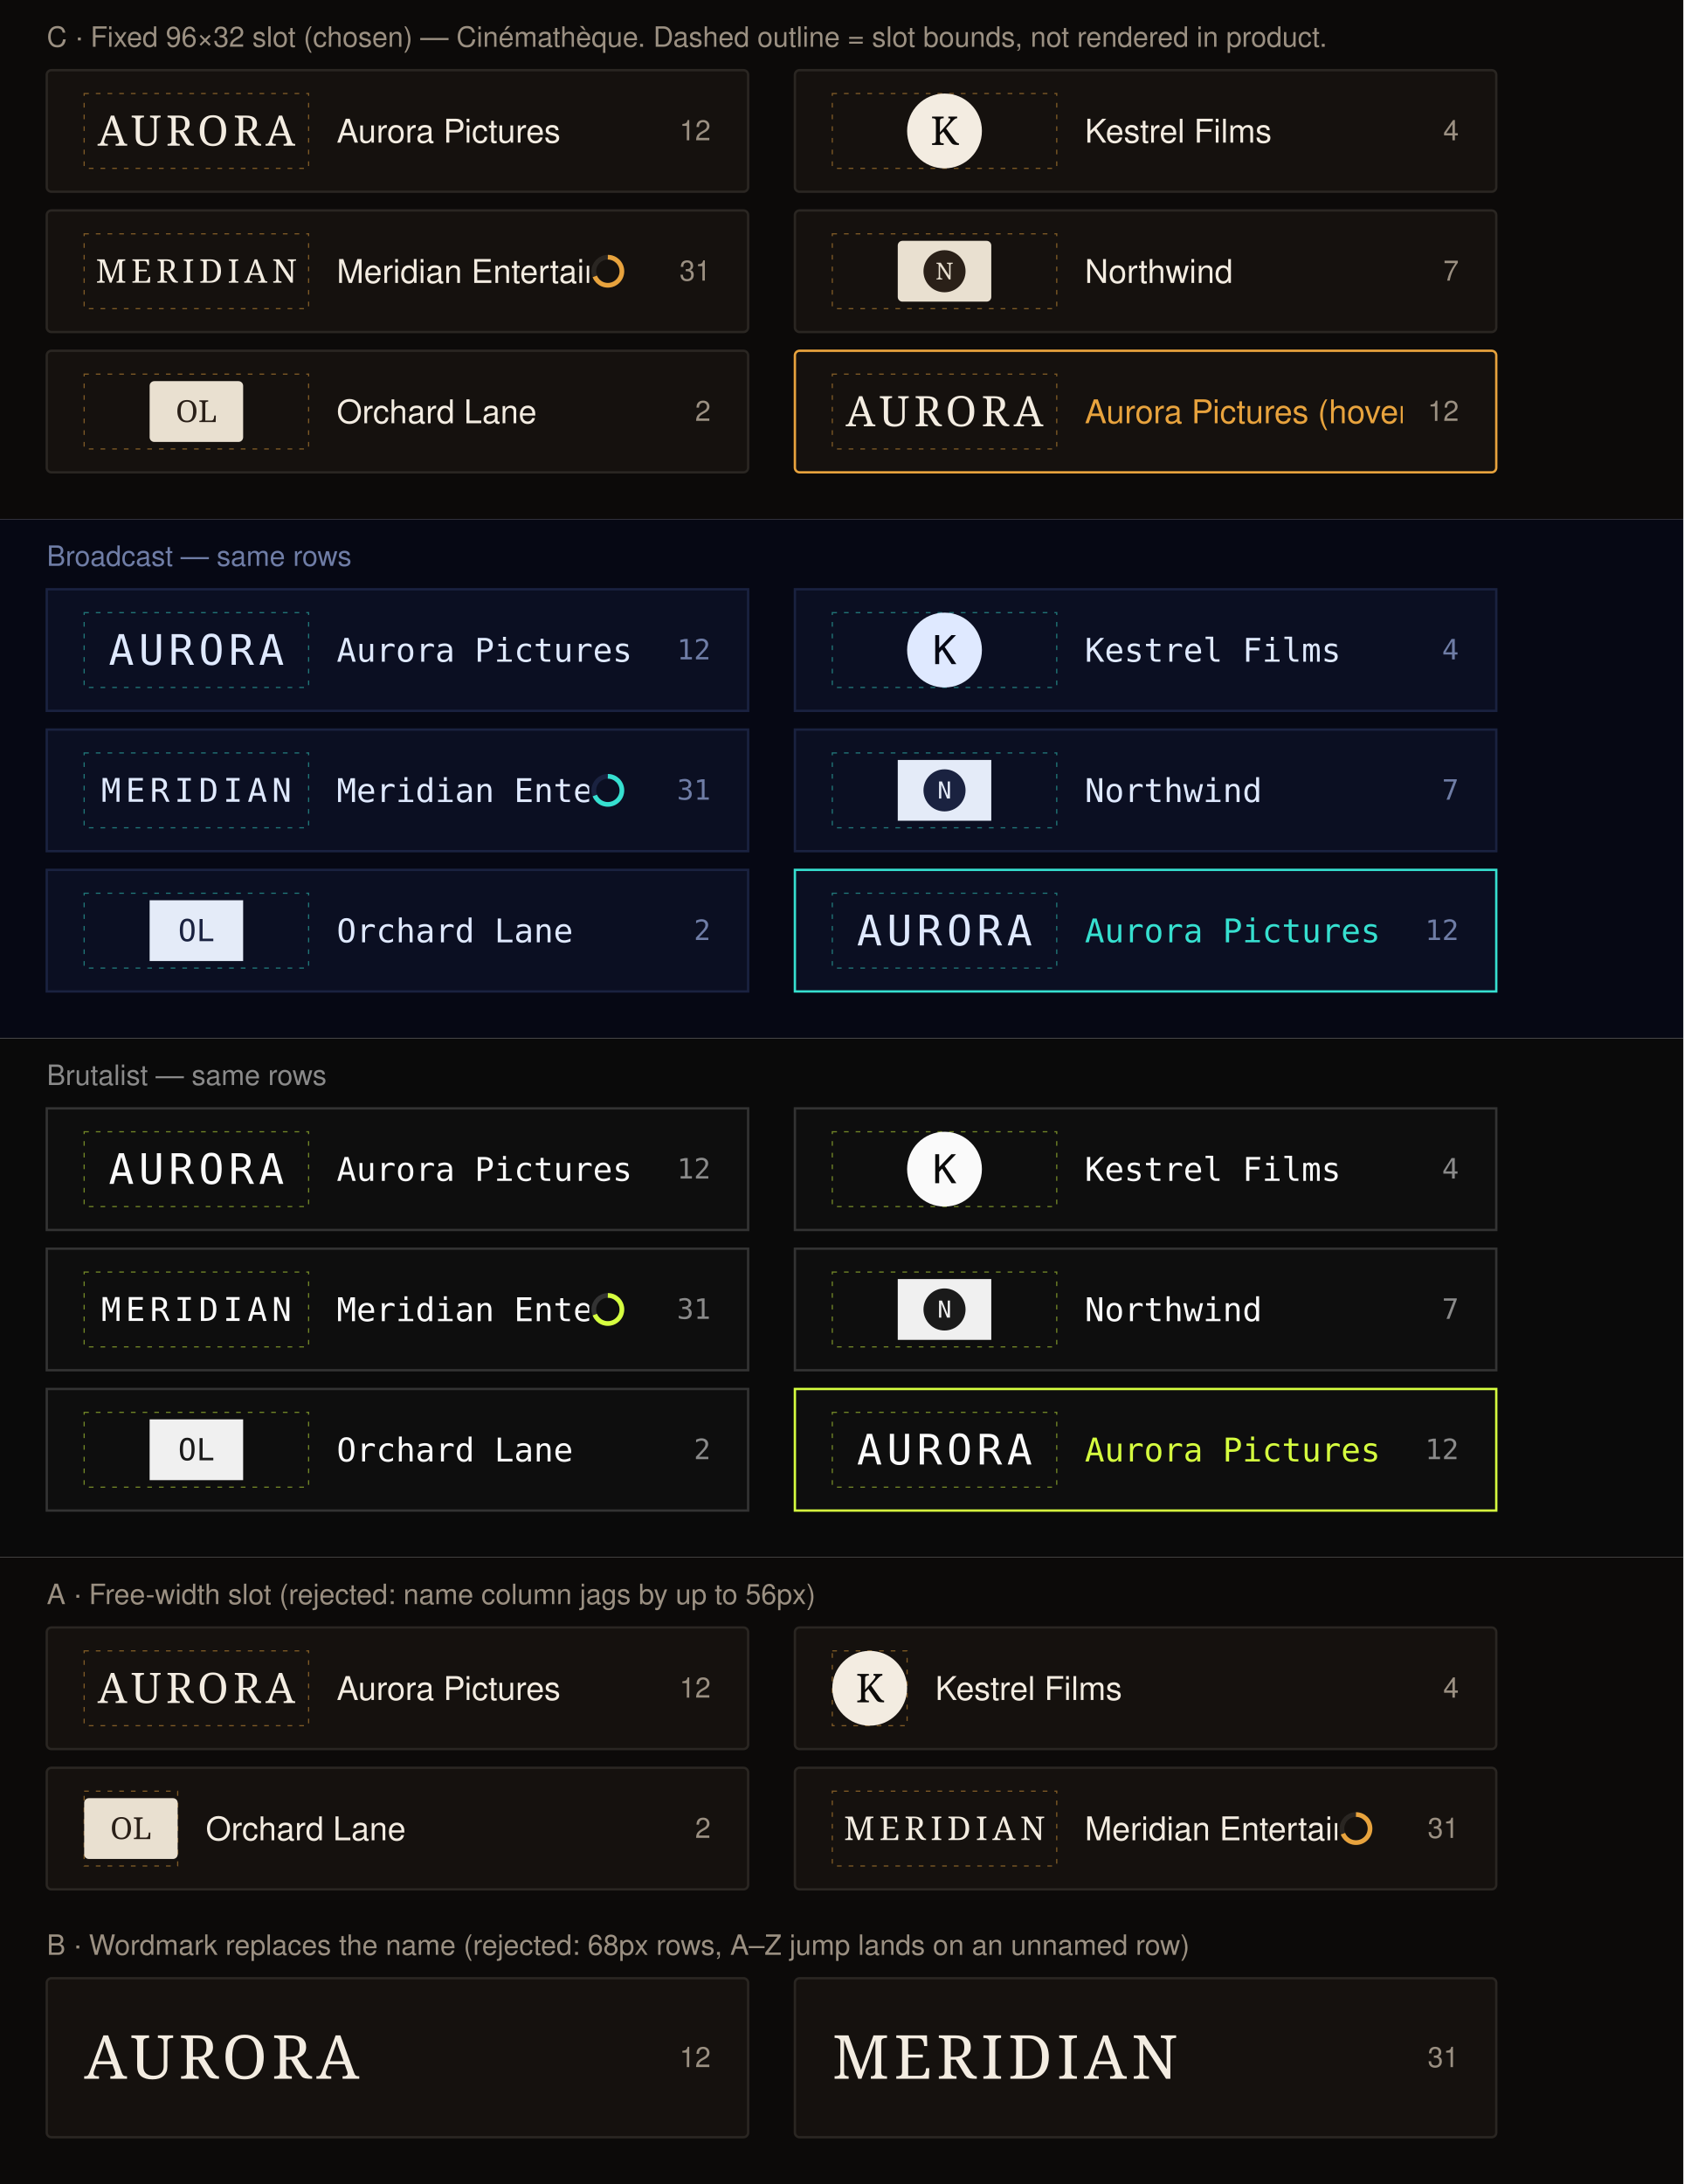
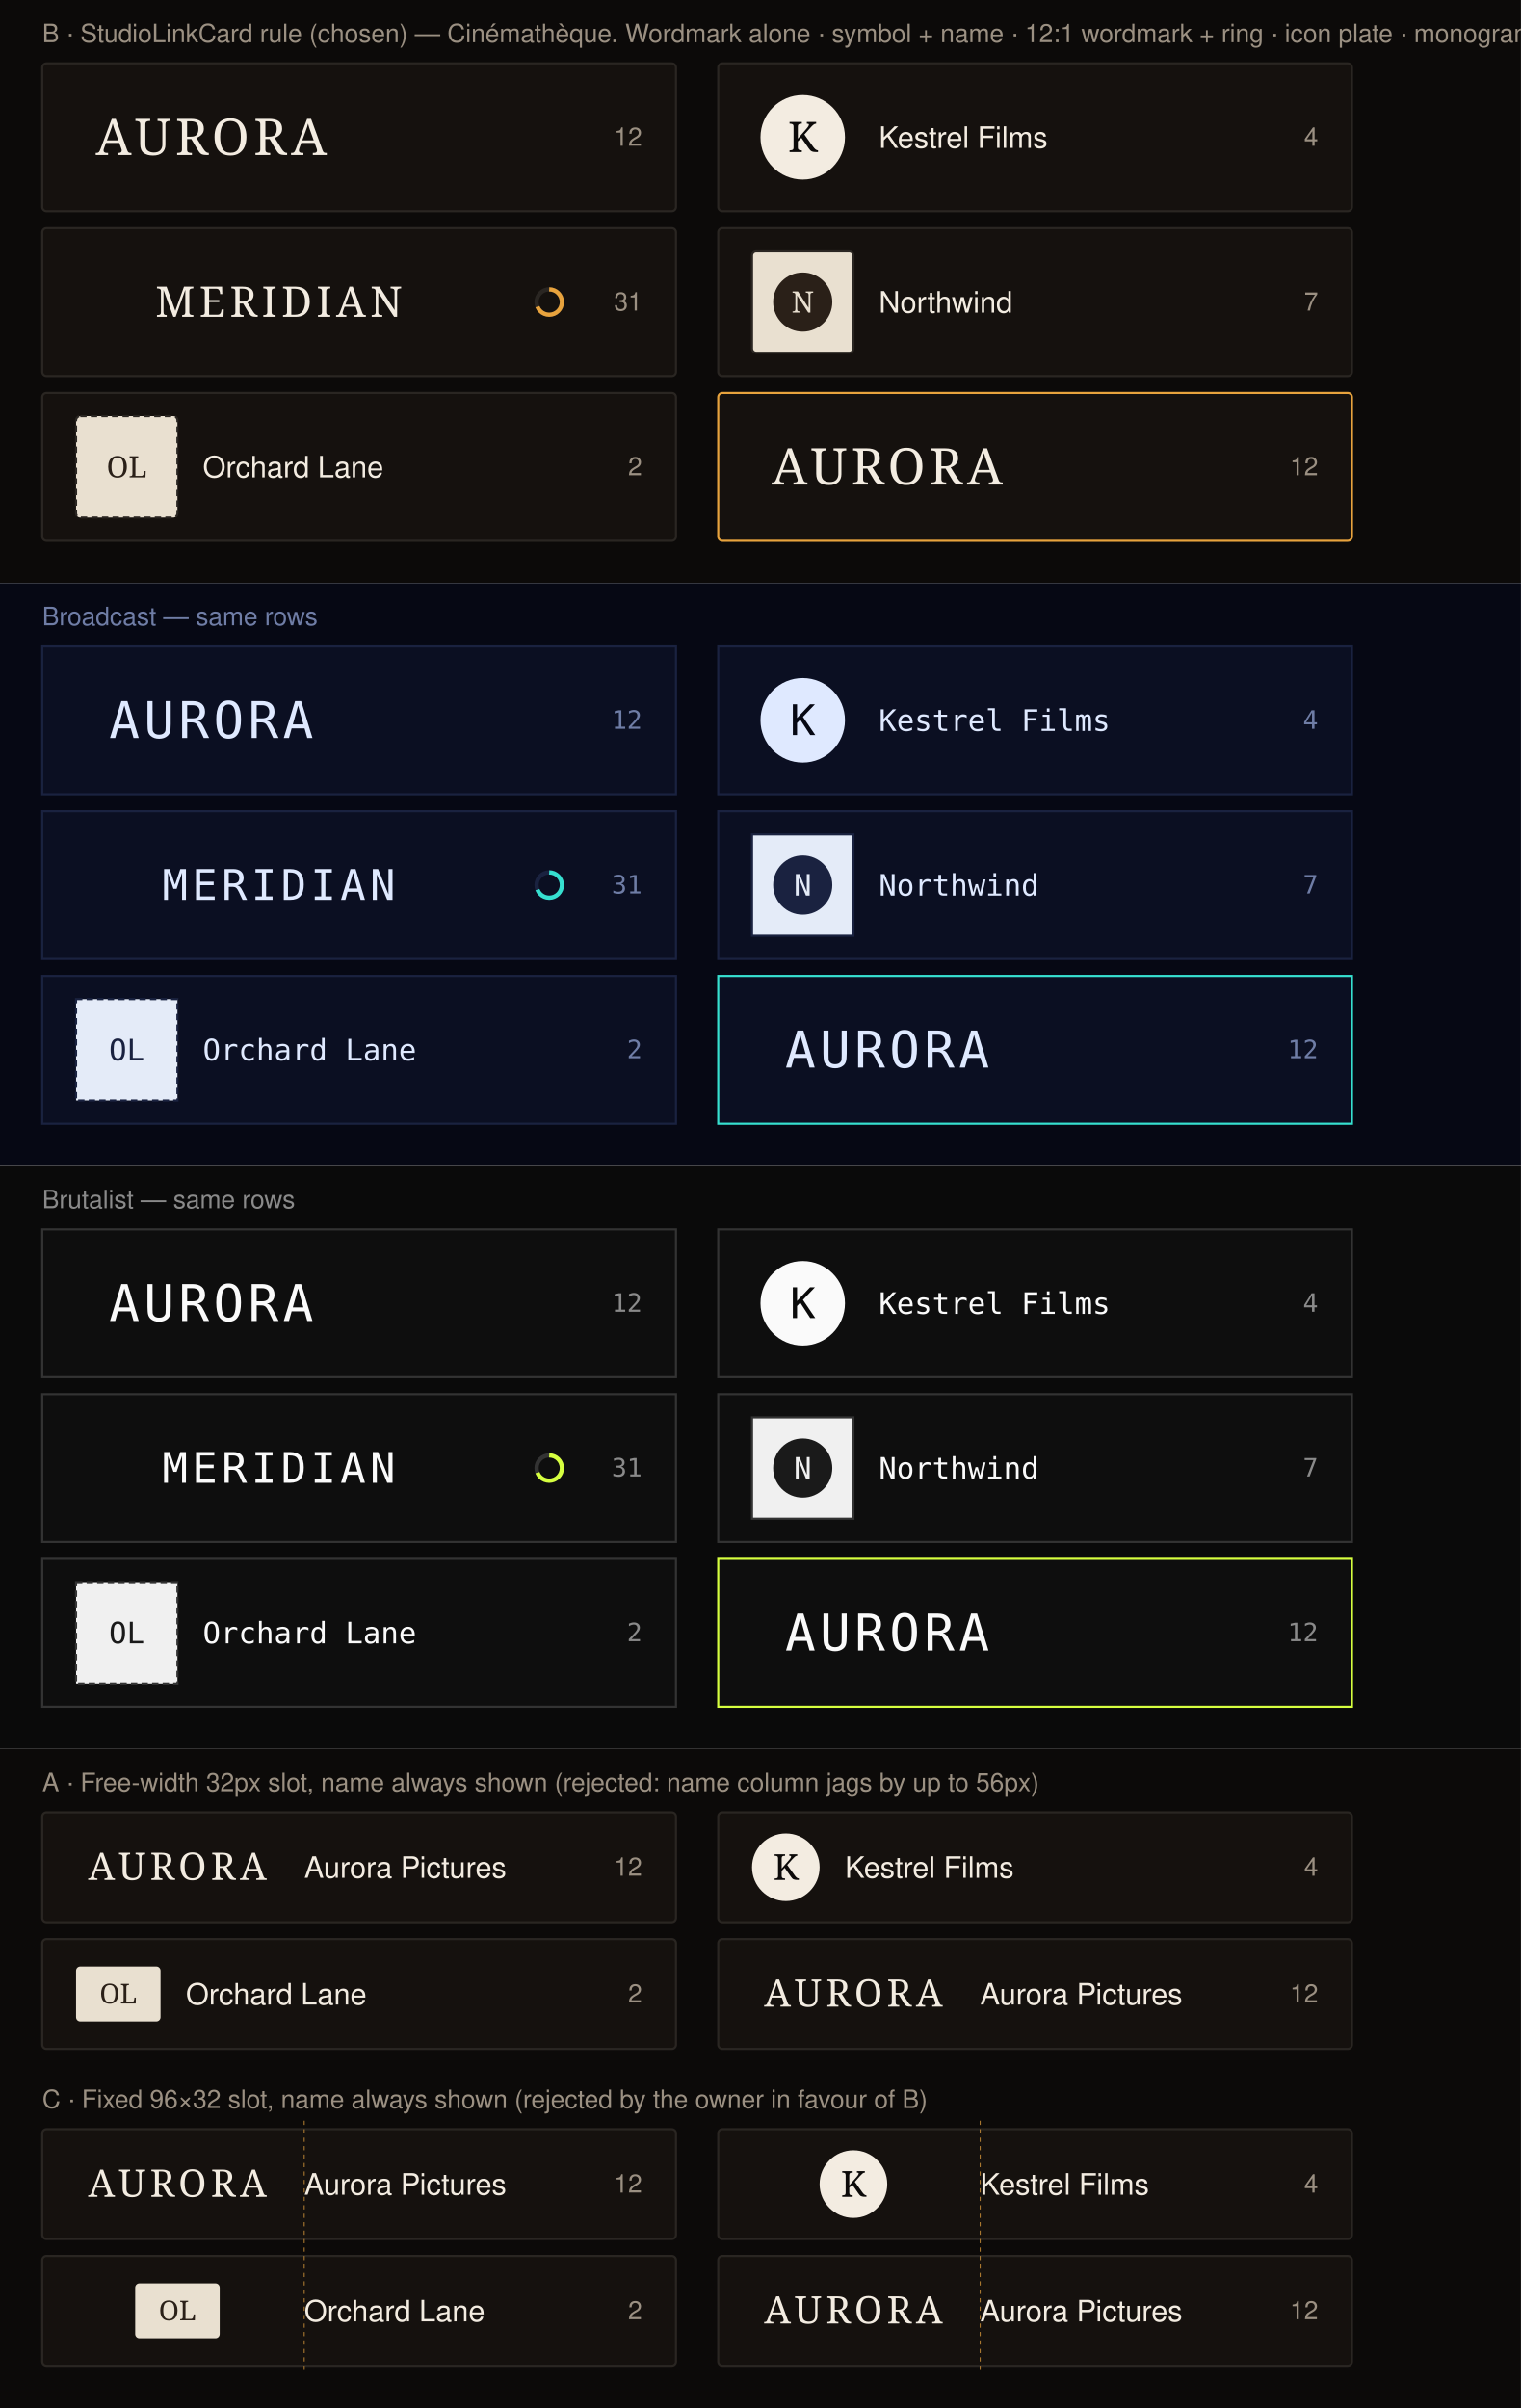
- <svg xmlns="http://www.w3.org/2000/svg" viewBox="0 0 720 934" width="720" height="934">
-   <rect x="0" y="0" width="720" height="222" fill="#0c0a09" />
-   <text x="20" y="20" font-family="Archivo, Helvetica, Arial, sans-serif" font-size="12" fill="#9b9082">C · Fixed 96×32 slot (chosen) — Cinémathèque. Dashed outline = slot bounds, not rendered in product.</text>
-   <rect x="20" y="30" width="300" height="52" rx="2" fill="#15110e" stroke="#2a2622" stroke-width="1" />
-   <rect x="36" y="40" width="96" height="32" fill="none" stroke="#e8a33d" stroke-width="0.5" stroke-dasharray="2 3" opacity="0.5" />
-   <text x="84" y="62.3" text-anchor="middle" font-family="Fraunces, Georgia, serif" font-size="18" letter-spacing="2" fill="#f3ece1">AURORA</text>
-   <clipPath id="c20_30">
-     <rect x="144" y="30" width="136" height="52" />
+ <svg xmlns="http://www.w3.org/2000/svg" viewBox="0 0 720 1140" width="720" height="1140">
+   <rect x="0" y="0" width="720" height="276" fill="#0c0a09" />
+   <text x="20" y="20" font-family="Archivo, Helvetica, Arial, sans-serif" font-size="12" fill="#9b9082">B · StudioLinkCard rule (chosen) — Cinémathèque. Wordmark alone · symbol + name · 12:1 wordmark + ring · icon plate · monogram · hover</text>
+   <rect x="20" y="30" width="300" height="70" rx="2" fill="#15110e" stroke="#2a2622" stroke-width="1" />
+   <text x="100" y="73.4" text-anchor="middle" font-family="Fraunces, Georgia, serif" font-size="24" letter-spacing="2" fill="#f3ece1">AURORA</text>
+   <text x="304" y="69" text-anchor="end" font-family="Archivo, Helvetica, Arial, sans-serif" font-size="12" fill="#9b9082">12</text>
+   <rect x="340" y="30" width="300" height="70" rx="2" fill="#15110e" stroke="#2a2622" stroke-width="1" />
+   <circle cx="380" cy="65" r="20" fill="#f3ece1" />
+   <text x="380" y="72" text-anchor="middle" font-family="Fraunces, Georgia, serif" font-size="20" font-weight="500" fill="#0c0a09">K</text>
+   <clipPath id="c340_30">
+     <rect x="416" y="30" width="184" height="70" />
  </clipPath>
-   <text clip-path="url(#c20_30)" x="144" y="61" font-family="Archivo, Helvetica, Arial, sans-serif" font-size="14" fill="#f3ece1">Aurora Pictures</text>
-   <text x="304" y="60" text-anchor="end" font-family="Archivo, Helvetica, Arial, sans-serif" font-size="12" fill="#9b9082">12</text>
-   <rect x="340" y="30" width="300" height="52" rx="2" fill="#15110e" stroke="#2a2622" stroke-width="1" />
-   <rect x="356" y="40" width="96" height="32" fill="none" stroke="#e8a33d" stroke-width="0.5" stroke-dasharray="2 3" opacity="0.5" />
-   <circle cx="404" cy="56" r="16" fill="#f3ece1" />
-   <text x="404" y="62" text-anchor="middle" font-family="Fraunces, Georgia, serif" font-size="17" font-weight="500" fill="#0c0a09">K</text>
-   <clipPath id="c340_30">
-     <rect x="464" y="30" width="136" height="52" />
+   <text clip-path="url(#c340_30)" x="416" y="70" font-family="Archivo, Helvetica, Arial, sans-serif" font-size="14" fill="#f3ece1">Kestrel Films</text>
+   <text x="624" y="69" text-anchor="end" font-family="Archivo, Helvetica, Arial, sans-serif" font-size="12" fill="#9b9082">4</text>
+   <rect x="20" y="108" width="300" height="70" rx="2" fill="#15110e" stroke="#2a2622" stroke-width="1" />
+   <text x="132" y="150" text-anchor="middle" font-family="Fraunces, Georgia, serif" font-size="20" letter-spacing="2" fill="#f3ece1">MERIDIAN</text>
+   <circle cx="260" cy="143" r="6" fill="none" stroke="#2a2622" stroke-width="2" />
+   <circle cx="260" cy="143" r="6" fill="none" stroke="#e8a33d" stroke-width="2" stroke-dasharray="26 38" transform="rotate(-90 260 143)" />
+   <text x="304" y="147" text-anchor="end" font-family="Archivo, Helvetica, Arial, sans-serif" font-size="12" fill="#9b9082">31</text>
+   <rect x="340" y="108" width="300" height="70" rx="2" fill="#15110e" stroke="#2a2622" stroke-width="1" />
+   <rect x="356" y="119" width="48" height="48" rx="2" fill="#e9e0d0" stroke="#2a2622" stroke-width="1" />
+   <circle cx="380" cy="143" r="14" fill="#2a2018" />
+   <text x="380" y="148" text-anchor="middle" font-family="Fraunces, Georgia, serif" font-size="14" fill="#e9e0d0">N</text>
+   <clipPath id="c340_108">
+     <rect x="416" y="108" width="184" height="70" />
  </clipPath>
-   <text clip-path="url(#c340_30)" x="464" y="61" font-family="Archivo, Helvetica, Arial, sans-serif" font-size="14" fill="#f3ece1">Kestrel Films</text>
-   <text x="624" y="60" text-anchor="end" font-family="Archivo, Helvetica, Arial, sans-serif" font-size="12" fill="#9b9082">4</text>
-   <rect x="20" y="90" width="300" height="52" rx="2" fill="#15110e" stroke="#2a2622" stroke-width="1" />
-   <rect x="36" y="100" width="96" height="32" fill="none" stroke="#e8a33d" stroke-width="0.5" stroke-dasharray="2 3" opacity="0.5" />
-   <text x="84" y="120.9" text-anchor="middle" font-family="Fraunces, Georgia, serif" font-size="14" letter-spacing="2" fill="#f3ece1">MERIDIAN</text>
-   <clipPath id="c20_90">
-     <rect x="144" y="90" width="108" height="52" />
+   <text clip-path="url(#c340_108)" x="416" y="148" font-family="Archivo, Helvetica, Arial, sans-serif" font-size="14" fill="#f3ece1">Northwind</text>
+   <text x="624" y="147" text-anchor="end" font-family="Archivo, Helvetica, Arial, sans-serif" font-size="12" fill="#9b9082">7</text>
+   <rect x="20" y="186" width="300" height="70" rx="2" fill="#15110e" stroke="#2a2622" stroke-width="1" />
+   <rect x="36" y="197" width="48" height="48" rx="2" fill="#e9e0d0" stroke="#2a2622" stroke-width="1" stroke-dasharray="3 2" />
+   <text x="60" y="226" text-anchor="middle" font-family="Fraunces, Georgia, serif" font-size="14" font-weight="500" fill="#2a2018">OL</text>
+   <clipPath id="c20_186">
+     <rect x="96" y="186" width="184" height="70" />
  </clipPath>
-   <text clip-path="url(#c20_90)" x="144" y="121" font-family="Archivo, Helvetica, Arial, sans-serif" font-size="14" fill="#f3ece1">Meridian Entertainment Group International</text>
-   <circle cx="260" cy="116" r="6" fill="none" stroke="#2a2622" stroke-width="2" />
-   <circle cx="260" cy="116" r="6" fill="none" stroke="#e8a33d" stroke-width="2" stroke-dasharray="26 38" transform="rotate(-90 260 116)" />
-   <text x="304" y="120" text-anchor="end" font-family="Archivo, Helvetica, Arial, sans-serif" font-size="12" fill="#9b9082">31</text>
-   <rect x="340" y="90" width="300" height="52" rx="2" fill="#15110e" stroke="#2a2622" stroke-width="1" />
-   <rect x="356" y="100" width="96" height="32" fill="none" stroke="#e8a33d" stroke-width="0.5" stroke-dasharray="2 3" opacity="0.5" />
-   <rect x="384" y="103" width="40" height="26" rx="2" fill="#e9e0d0" />
-   <circle cx="404" cy="116" r="9" fill="#2a2018" />
-   <text x="404" y="119.5" text-anchor="middle" font-family="Fraunces, Georgia, serif" font-size="10" fill="#e9e0d0">N</text>
-   <clipPath id="c340_90">
-     <rect x="464" y="90" width="136" height="52" />
+   <text clip-path="url(#c20_186)" x="96" y="226" font-family="Archivo, Helvetica, Arial, sans-serif" font-size="14" fill="#f3ece1">Orchard Lane</text>
+   <text x="304" y="225" text-anchor="end" font-family="Archivo, Helvetica, Arial, sans-serif" font-size="12" fill="#9b9082">2</text>
+   <rect x="340" y="186" width="300" height="70" rx="2" fill="#15110e" stroke="#e8a33d" stroke-width="1" />
+   <text x="420" y="229.4" text-anchor="middle" font-family="Fraunces, Georgia, serif" font-size="24" letter-spacing="2" fill="#f3ece1">AURORA</text>
+   <text x="624" y="225" text-anchor="end" font-family="Archivo, Helvetica, Arial, sans-serif" font-size="12" fill="#9b9082">12</text>
+   <rect x="0" y="276" width="720" height="276" fill="#060814" />
+   <text x="20" y="296" font-family="Archivo, Helvetica, Arial, sans-serif" font-size="12" fill="#6f7da6">Broadcast — same rows</text>
+   <rect x="20" y="306" width="300" height="70" rx="0" fill="#0b0f22" stroke="#1a2240" stroke-width="1" />
+   <text x="100" y="349.4" text-anchor="middle" font-family="VT323, monospace" font-size="24" letter-spacing="2" fill="#dfe9ff">AURORA</text>
+   <text x="304" y="345" text-anchor="end" font-family="'Share Tech Mono', monospace" font-size="12" fill="#6f7da6">12</text>
+   <rect x="340" y="306" width="300" height="70" rx="0" fill="#0b0f22" stroke="#1a2240" stroke-width="1" />
+   <circle cx="380" cy="341" r="20" fill="#dfe9ff" />
+   <text x="380" y="348" text-anchor="middle" font-family="VT323, monospace" font-size="20" font-weight="500" fill="#060814">K</text>
+   <clipPath id="c340_306">
+     <rect x="416" y="306" width="184" height="70" />
  </clipPath>
-   <text clip-path="url(#c340_90)" x="464" y="121" font-family="Archivo, Helvetica, Arial, sans-serif" font-size="14" fill="#f3ece1">Northwind</text>
-   <text x="624" y="120" text-anchor="end" font-family="Archivo, Helvetica, Arial, sans-serif" font-size="12" fill="#9b9082">7</text>
-   <rect x="20" y="150" width="300" height="52" rx="2" fill="#15110e" stroke="#2a2622" stroke-width="1" />
-   <rect x="36" y="160" width="96" height="32" fill="none" stroke="#e8a33d" stroke-width="0.5" stroke-dasharray="2 3" opacity="0.5" />
-   <rect x="64" y="163" width="40" height="26" rx="2" fill="#e9e0d0" />
-   <text x="84" y="180.5" text-anchor="middle" font-family="Fraunces, Georgia, serif" font-size="13" font-weight="500" fill="#2a2018">OL</text>
-   <clipPath id="c20_150">
-     <rect x="144" y="150" width="136" height="52" />
+   <text clip-path="url(#c340_306)" x="416" y="346" font-family="'Share Tech Mono', monospace" font-size="14" fill="#dfe9ff">Kestrel Films</text>
+   <text x="624" y="345" text-anchor="end" font-family="'Share Tech Mono', monospace" font-size="12" fill="#6f7da6">4</text>
+   <rect x="20" y="384" width="300" height="70" rx="0" fill="#0b0f22" stroke="#1a2240" stroke-width="1" />
+   <text x="132" y="426" text-anchor="middle" font-family="VT323, monospace" font-size="20" letter-spacing="2" fill="#dfe9ff">MERIDIAN</text>
+   <circle cx="260" cy="419" r="6" fill="none" stroke="#1a2240" stroke-width="2" />
+   <circle cx="260" cy="419" r="6" fill="none" stroke="#36e0d0" stroke-width="2" stroke-dasharray="26 38" transform="rotate(-90 260 419)" />
+   <text x="304" y="423" text-anchor="end" font-family="'Share Tech Mono', monospace" font-size="12" fill="#6f7da6">31</text>
+   <rect x="340" y="384" width="300" height="70" rx="0" fill="#0b0f22" stroke="#1a2240" stroke-width="1" />
+   <rect x="356" y="395" width="48" height="48" rx="0" fill="#e4ebf8" stroke="#1a2240" stroke-width="1" />
+   <circle cx="380" cy="419" r="14" fill="#1a2240" />
+   <text x="380" y="424" text-anchor="middle" font-family="VT323, monospace" font-size="14" fill="#e4ebf8">N</text>
+   <clipPath id="c340_384">
+     <rect x="416" y="384" width="184" height="70" />
  </clipPath>
-   <text clip-path="url(#c20_150)" x="144" y="181" font-family="Archivo, Helvetica, Arial, sans-serif" font-size="14" fill="#f3ece1">Orchard Lane</text>
-   <text x="304" y="180" text-anchor="end" font-family="Archivo, Helvetica, Arial, sans-serif" font-size="12" fill="#9b9082">2</text>
-   <rect x="340" y="150" width="300" height="52" rx="2" fill="#15110e" stroke="#e8a33d" stroke-width="1" />
-   <rect x="356" y="160" width="96" height="32" fill="none" stroke="#e8a33d" stroke-width="0.5" stroke-dasharray="2 3" opacity="0.5" />
-   <text x="404" y="182.3" text-anchor="middle" font-family="Fraunces, Georgia, serif" font-size="18" letter-spacing="2" fill="#f3ece1">AURORA</text>
-   <clipPath id="c340_150">
-     <rect x="464" y="150" width="136" height="52" />
+   <text clip-path="url(#c340_384)" x="416" y="424" font-family="'Share Tech Mono', monospace" font-size="14" fill="#dfe9ff">Northwind</text>
+   <text x="624" y="423" text-anchor="end" font-family="'Share Tech Mono', monospace" font-size="12" fill="#6f7da6">7</text>
+   <rect x="20" y="462" width="300" height="70" rx="0" fill="#0b0f22" stroke="#1a2240" stroke-width="1" />
+   <rect x="36" y="473" width="48" height="48" rx="0" fill="#e4ebf8" stroke="#1a2240" stroke-width="1" stroke-dasharray="3 2" />
+   <text x="60" y="502" text-anchor="middle" font-family="VT323, monospace" font-size="14" font-weight="500" fill="#1a2240">OL</text>
+   <clipPath id="c20_462">
+     <rect x="96" y="462" width="184" height="70" />
  </clipPath>
-   <text clip-path="url(#c340_150)" x="464" y="181" font-family="Archivo, Helvetica, Arial, sans-serif" font-size="14" fill="#e8a33d">Aurora Pictures (hover)</text>
-   <text x="624" y="180" text-anchor="end" font-family="Archivo, Helvetica, Arial, sans-serif" font-size="12" fill="#9b9082">12</text>
-   <rect x="0" y="222" width="720" height="222" fill="#060814" />
-   <text x="20" y="242" font-family="Archivo, Helvetica, Arial, sans-serif" font-size="12" fill="#6f7da6">Broadcast — same rows</text>
-   <rect x="20" y="252" width="300" height="52" rx="0" fill="#0b0f22" stroke="#1a2240" stroke-width="1" />
-   <rect x="36" y="262" width="96" height="32" fill="none" stroke="#36e0d0" stroke-width="0.5" stroke-dasharray="2 3" opacity="0.5" />
-   <text x="84" y="284.3" text-anchor="middle" font-family="VT323, monospace" font-size="18" letter-spacing="2" fill="#dfe9ff">AURORA</text>
-   <clipPath id="c20_252">
-     <rect x="144" y="252" width="136" height="52" />
+   <text clip-path="url(#c20_462)" x="96" y="502" font-family="'Share Tech Mono', monospace" font-size="14" fill="#dfe9ff">Orchard Lane</text>
+   <text x="304" y="501" text-anchor="end" font-family="'Share Tech Mono', monospace" font-size="12" fill="#6f7da6">2</text>
+   <rect x="340" y="462" width="300" height="70" rx="0" fill="#0b0f22" stroke="#36e0d0" stroke-width="1" />
+   <text x="420" y="505.4" text-anchor="middle" font-family="VT323, monospace" font-size="24" letter-spacing="2" fill="#dfe9ff">AURORA</text>
+   <text x="624" y="501" text-anchor="end" font-family="'Share Tech Mono', monospace" font-size="12" fill="#6f7da6">12</text>
+   <rect x="0" y="552" width="720" height="276" fill="#0a0a0a" />
+   <text x="20" y="572" font-family="Archivo, Helvetica, Arial, sans-serif" font-size="12" fill="#8a8a8a">Brutalist — same rows</text>
+   <rect x="20" y="582" width="300" height="70" rx="0" fill="#0e0e0e" stroke="#333333" stroke-width="1" />
+   <text x="100" y="625.4" text-anchor="middle" font-family="'Spline Sans Mono', monospace" font-size="24" letter-spacing="2" fill="#fafafa">AURORA</text>
+   <text x="304" y="621" text-anchor="end" font-family="'Spline Sans Mono', monospace" font-size="12" fill="#8a8a8a">12</text>
+   <rect x="340" y="582" width="300" height="70" rx="0" fill="#0e0e0e" stroke="#333333" stroke-width="1" />
+   <circle cx="380" cy="617" r="20" fill="#fafafa" />
+   <text x="380" y="624" text-anchor="middle" font-family="'Spline Sans Mono', monospace" font-size="20" font-weight="500" fill="#0a0a0a">K</text>
+   <clipPath id="c340_582">
+     <rect x="416" y="582" width="184" height="70" />
  </clipPath>
-   <text clip-path="url(#c20_252)" x="144" y="283" font-family="'Share Tech Mono', monospace" font-size="14" fill="#dfe9ff">Aurora Pictures</text>
-   <text x="304" y="282" text-anchor="end" font-family="'Share Tech Mono', monospace" font-size="12" fill="#6f7da6">12</text>
-   <rect x="340" y="252" width="300" height="52" rx="0" fill="#0b0f22" stroke="#1a2240" stroke-width="1" />
-   <rect x="356" y="262" width="96" height="32" fill="none" stroke="#36e0d0" stroke-width="0.5" stroke-dasharray="2 3" opacity="0.5" />
-   <circle cx="404" cy="278" r="16" fill="#dfe9ff" />
-   <text x="404" y="284" text-anchor="middle" font-family="VT323, monospace" font-size="17" font-weight="500" fill="#060814">K</text>
-   <clipPath id="c340_252">
-     <rect x="464" y="252" width="136" height="52" />
+   <text clip-path="url(#c340_582)" x="416" y="622" font-family="'Spline Sans Mono', monospace" font-size="14" fill="#fafafa">Kestrel Films</text>
+   <text x="624" y="621" text-anchor="end" font-family="'Spline Sans Mono', monospace" font-size="12" fill="#8a8a8a">4</text>
+   <rect x="20" y="660" width="300" height="70" rx="0" fill="#0e0e0e" stroke="#333333" stroke-width="1" />
+   <text x="132" y="702" text-anchor="middle" font-family="'Spline Sans Mono', monospace" font-size="20" letter-spacing="2" fill="#fafafa">MERIDIAN</text>
+   <circle cx="260" cy="695" r="6" fill="none" stroke="#333333" stroke-width="2" />
+   <circle cx="260" cy="695" r="6" fill="none" stroke="#d6ff3f" stroke-width="2" stroke-dasharray="26 38" transform="rotate(-90 260 695)" />
+   <text x="304" y="699" text-anchor="end" font-family="'Spline Sans Mono', monospace" font-size="12" fill="#8a8a8a">31</text>
+   <rect x="340" y="660" width="300" height="70" rx="0" fill="#0e0e0e" stroke="#333333" stroke-width="1" />
+   <rect x="356" y="671" width="48" height="48" rx="0" fill="#f0f0f0" stroke="#333333" stroke-width="1" />
+   <circle cx="380" cy="695" r="14" fill="#1a1a1a" />
+   <text x="380" y="700" text-anchor="middle" font-family="'Spline Sans Mono', monospace" font-size="14" fill="#f0f0f0">N</text>
+   <clipPath id="c340_660">
+     <rect x="416" y="660" width="184" height="70" />
  </clipPath>
-   <text clip-path="url(#c340_252)" x="464" y="283" font-family="'Share Tech Mono', monospace" font-size="14" fill="#dfe9ff">Kestrel Films</text>
-   <text x="624" y="282" text-anchor="end" font-family="'Share Tech Mono', monospace" font-size="12" fill="#6f7da6">4</text>
-   <rect x="20" y="312" width="300" height="52" rx="0" fill="#0b0f22" stroke="#1a2240" stroke-width="1" />
-   <rect x="36" y="322" width="96" height="32" fill="none" stroke="#36e0d0" stroke-width="0.5" stroke-dasharray="2 3" opacity="0.5" />
-   <text x="84" y="342.9" text-anchor="middle" font-family="VT323, monospace" font-size="14" letter-spacing="2" fill="#dfe9ff">MERIDIAN</text>
-   <clipPath id="c20_312">
-     <rect x="144" y="312" width="108" height="52" />
+   <text clip-path="url(#c340_660)" x="416" y="700" font-family="'Spline Sans Mono', monospace" font-size="14" fill="#fafafa">Northwind</text>
+   <text x="624" y="699" text-anchor="end" font-family="'Spline Sans Mono', monospace" font-size="12" fill="#8a8a8a">7</text>
+   <rect x="20" y="738" width="300" height="70" rx="0" fill="#0e0e0e" stroke="#333333" stroke-width="1" />
+   <rect x="36" y="749" width="48" height="48" rx="0" fill="#f0f0f0" stroke="#333333" stroke-width="1" stroke-dasharray="3 2" />
+   <text x="60" y="778" text-anchor="middle" font-family="'Spline Sans Mono', monospace" font-size="14" font-weight="500" fill="#1a1a1a">OL</text>
+   <clipPath id="c20_738">
+     <rect x="96" y="738" width="184" height="70" />
  </clipPath>
-   <text clip-path="url(#c20_312)" x="144" y="343" font-family="'Share Tech Mono', monospace" font-size="14" fill="#dfe9ff">Meridian Entertainment Group International</text>
-   <circle cx="260" cy="338" r="6" fill="none" stroke="#1a2240" stroke-width="2" />
-   <circle cx="260" cy="338" r="6" fill="none" stroke="#36e0d0" stroke-width="2" stroke-dasharray="26 38" transform="rotate(-90 260 338)" />
-   <text x="304" y="342" text-anchor="end" font-family="'Share Tech Mono', monospace" font-size="12" fill="#6f7da6">31</text>
-   <rect x="340" y="312" width="300" height="52" rx="0" fill="#0b0f22" stroke="#1a2240" stroke-width="1" />
-   <rect x="356" y="322" width="96" height="32" fill="none" stroke="#36e0d0" stroke-width="0.5" stroke-dasharray="2 3" opacity="0.5" />
-   <rect x="384" y="325" width="40" height="26" rx="0" fill="#e4ebf8" />
-   <circle cx="404" cy="338" r="9" fill="#1a2240" />
-   <text x="404" y="341.5" text-anchor="middle" font-family="VT323, monospace" font-size="10" fill="#e4ebf8">N</text>
-   <clipPath id="c340_312">
-     <rect x="464" y="312" width="136" height="52" />
-   </clipPath>
-   <text clip-path="url(#c340_312)" x="464" y="343" font-family="'Share Tech Mono', monospace" font-size="14" fill="#dfe9ff">Northwind</text>
-   <text x="624" y="342" text-anchor="end" font-family="'Share Tech Mono', monospace" font-size="12" fill="#6f7da6">7</text>
-   <rect x="20" y="372" width="300" height="52" rx="0" fill="#0b0f22" stroke="#1a2240" stroke-width="1" />
-   <rect x="36" y="382" width="96" height="32" fill="none" stroke="#36e0d0" stroke-width="0.5" stroke-dasharray="2 3" opacity="0.5" />
-   <rect x="64" y="385" width="40" height="26" rx="0" fill="#e4ebf8" />
-   <text x="84" y="402.5" text-anchor="middle" font-family="VT323, monospace" font-size="13" font-weight="500" fill="#1a2240">OL</text>
-   <clipPath id="c20_372">
-     <rect x="144" y="372" width="136" height="52" />
-   </clipPath>
-   <text clip-path="url(#c20_372)" x="144" y="403" font-family="'Share Tech Mono', monospace" font-size="14" fill="#dfe9ff">Orchard Lane</text>
-   <text x="304" y="402" text-anchor="end" font-family="'Share Tech Mono', monospace" font-size="12" fill="#6f7da6">2</text>
-   <rect x="340" y="372" width="300" height="52" rx="0" fill="#0b0f22" stroke="#36e0d0" stroke-width="1" />
-   <rect x="356" y="382" width="96" height="32" fill="none" stroke="#36e0d0" stroke-width="0.5" stroke-dasharray="2 3" opacity="0.5" />
-   <text x="404" y="404.3" text-anchor="middle" font-family="VT323, monospace" font-size="18" letter-spacing="2" fill="#dfe9ff">AURORA</text>
-   <clipPath id="c340_372">
-     <rect x="464" y="372" width="136" height="52" />
-   </clipPath>
-   <text clip-path="url(#c340_372)" x="464" y="403" font-family="'Share Tech Mono', monospace" font-size="14" fill="#36e0d0">Aurora Pictures (hover)</text>
-   <text x="624" y="402" text-anchor="end" font-family="'Share Tech Mono', monospace" font-size="12" fill="#6f7da6">12</text>
-   <rect x="0" y="444" width="720" height="222" fill="#0a0a0a" />
-   <text x="20" y="464" font-family="Archivo, Helvetica, Arial, sans-serif" font-size="12" fill="#8a8a8a">Brutalist — same rows</text>
-   <rect x="20" y="474" width="300" height="52" rx="0" fill="#0e0e0e" stroke="#333333" stroke-width="1" />
-   <rect x="36" y="484" width="96" height="32" fill="none" stroke="#d6ff3f" stroke-width="0.5" stroke-dasharray="2 3" opacity="0.5" />
-   <text x="84" y="506.3" text-anchor="middle" font-family="'Spline Sans Mono', monospace" font-size="18" letter-spacing="2" fill="#fafafa">AURORA</text>
-   <clipPath id="c20_474">
-     <rect x="144" y="474" width="136" height="52" />
-   </clipPath>
-   <text clip-path="url(#c20_474)" x="144" y="505" font-family="'Spline Sans Mono', monospace" font-size="14" fill="#fafafa">Aurora Pictures</text>
-   <text x="304" y="504" text-anchor="end" font-family="'Spline Sans Mono', monospace" font-size="12" fill="#8a8a8a">12</text>
-   <rect x="340" y="474" width="300" height="52" rx="0" fill="#0e0e0e" stroke="#333333" stroke-width="1" />
-   <rect x="356" y="484" width="96" height="32" fill="none" stroke="#d6ff3f" stroke-width="0.5" stroke-dasharray="2 3" opacity="0.5" />
-   <circle cx="404" cy="500" r="16" fill="#fafafa" />
-   <text x="404" y="506" text-anchor="middle" font-family="'Spline Sans Mono', monospace" font-size="17" font-weight="500" fill="#0a0a0a">K</text>
-   <clipPath id="c340_474">
-     <rect x="464" y="474" width="136" height="52" />
-   </clipPath>
-   <text clip-path="url(#c340_474)" x="464" y="505" font-family="'Spline Sans Mono', monospace" font-size="14" fill="#fafafa">Kestrel Films</text>
-   <text x="624" y="504" text-anchor="end" font-family="'Spline Sans Mono', monospace" font-size="12" fill="#8a8a8a">4</text>
-   <rect x="20" y="534" width="300" height="52" rx="0" fill="#0e0e0e" stroke="#333333" stroke-width="1" />
-   <rect x="36" y="544" width="96" height="32" fill="none" stroke="#d6ff3f" stroke-width="0.5" stroke-dasharray="2 3" opacity="0.5" />
-   <text x="84" y="564.9" text-anchor="middle" font-family="'Spline Sans Mono', monospace" font-size="14" letter-spacing="2" fill="#fafafa">MERIDIAN</text>
-   <clipPath id="c20_534">
-     <rect x="144" y="534" width="108" height="52" />
-   </clipPath>
-   <text clip-path="url(#c20_534)" x="144" y="565" font-family="'Spline Sans Mono', monospace" font-size="14" fill="#fafafa">Meridian Entertainment Group International</text>
-   <circle cx="260" cy="560" r="6" fill="none" stroke="#333333" stroke-width="2" />
-   <circle cx="260" cy="560" r="6" fill="none" stroke="#d6ff3f" stroke-width="2" stroke-dasharray="26 38" transform="rotate(-90 260 560)" />
-   <text x="304" y="564" text-anchor="end" font-family="'Spline Sans Mono', monospace" font-size="12" fill="#8a8a8a">31</text>
-   <rect x="340" y="534" width="300" height="52" rx="0" fill="#0e0e0e" stroke="#333333" stroke-width="1" />
-   <rect x="356" y="544" width="96" height="32" fill="none" stroke="#d6ff3f" stroke-width="0.5" stroke-dasharray="2 3" opacity="0.5" />
-   <rect x="384" y="547" width="40" height="26" rx="0" fill="#f0f0f0" />
-   <circle cx="404" cy="560" r="9" fill="#1a1a1a" />
-   <text x="404" y="563.5" text-anchor="middle" font-family="'Spline Sans Mono', monospace" font-size="10" fill="#f0f0f0">N</text>
-   <clipPath id="c340_534">
-     <rect x="464" y="534" width="136" height="52" />
-   </clipPath>
-   <text clip-path="url(#c340_534)" x="464" y="565" font-family="'Spline Sans Mono', monospace" font-size="14" fill="#fafafa">Northwind</text>
-   <text x="624" y="564" text-anchor="end" font-family="'Spline Sans Mono', monospace" font-size="12" fill="#8a8a8a">7</text>
-   <rect x="20" y="594" width="300" height="52" rx="0" fill="#0e0e0e" stroke="#333333" stroke-width="1" />
-   <rect x="36" y="604" width="96" height="32" fill="none" stroke="#d6ff3f" stroke-width="0.5" stroke-dasharray="2 3" opacity="0.5" />
-   <rect x="64" y="607" width="40" height="26" rx="0" fill="#f0f0f0" />
-   <text x="84" y="624.5" text-anchor="middle" font-family="'Spline Sans Mono', monospace" font-size="13" font-weight="500" fill="#1a1a1a">OL</text>
-   <clipPath id="c20_594">
-     <rect x="144" y="594" width="136" height="52" />
-   </clipPath>
-   <text clip-path="url(#c20_594)" x="144" y="625" font-family="'Spline Sans Mono', monospace" font-size="14" fill="#fafafa">Orchard Lane</text>
-   <text x="304" y="624" text-anchor="end" font-family="'Spline Sans Mono', monospace" font-size="12" fill="#8a8a8a">2</text>
-   <rect x="340" y="594" width="300" height="52" rx="0" fill="#0e0e0e" stroke="#d6ff3f" stroke-width="1" />
-   <rect x="356" y="604" width="96" height="32" fill="none" stroke="#d6ff3f" stroke-width="0.5" stroke-dasharray="2 3" opacity="0.5" />
-   <text x="404" y="626.3" text-anchor="middle" font-family="'Spline Sans Mono', monospace" font-size="18" letter-spacing="2" fill="#fafafa">AURORA</text>
-   <clipPath id="c340_594">
-     <rect x="464" y="594" width="136" height="52" />
-   </clipPath>
-   <text clip-path="url(#c340_594)" x="464" y="625" font-family="'Spline Sans Mono', monospace" font-size="14" fill="#d6ff3f">Aurora Pictures (hover)</text>
-   <text x="624" y="624" text-anchor="end" font-family="'Spline Sans Mono', monospace" font-size="12" fill="#8a8a8a">12</text>
-   <rect x="0" y="666" width="720" height="268" fill="#0c0a09" />
-   <text x="20" y="686" font-family="Archivo, Helvetica, Arial, sans-serif" font-size="12" fill="#9b9082">A · Free-width slot (rejected: name column jags by up to 56px)</text>
-   <rect x="20" y="696" width="300" height="52" rx="2" fill="#15110e" stroke="#2a2622" stroke-width="1" />
-   <rect x="36" y="706" width="96" height="32" fill="none" stroke="#e8a33d" stroke-width="0.5" stroke-dasharray="2 3" opacity="0.5" />
-   <text x="84" y="728.3" text-anchor="middle" font-family="Fraunces, Georgia, serif" font-size="18" letter-spacing="2" fill="#f3ece1">AURORA</text>
-   <clipPath id="c20_696">
-     <rect x="144" y="696" width="136" height="52" />
-   </clipPath>
-   <text clip-path="url(#c20_696)" x="144" y="727" font-family="Archivo, Helvetica, Arial, sans-serif" font-size="14" fill="#f3ece1">Aurora Pictures</text>
-   <text x="304" y="726" text-anchor="end" font-family="Archivo, Helvetica, Arial, sans-serif" font-size="12" fill="#9b9082">12</text>
-   <rect x="340" y="696" width="300" height="52" rx="2" fill="#15110e" stroke="#2a2622" stroke-width="1" />
-   <rect x="356" y="706" width="32" height="32" fill="none" stroke="#e8a33d" stroke-width="0.5" stroke-dasharray="2 3" opacity="0.5" />
-   <circle cx="372" cy="722" r="16" fill="#f3ece1" />
-   <text x="372" y="728" text-anchor="middle" font-family="Fraunces, Georgia, serif" font-size="17" font-weight="500" fill="#0c0a09">K</text>
-   <clipPath id="c340_696">
-     <rect x="400" y="696" width="200" height="52" />
-   </clipPath>
-   <text clip-path="url(#c340_696)" x="400" y="727" font-family="Archivo, Helvetica, Arial, sans-serif" font-size="14" fill="#f3ece1">Kestrel Films</text>
-   <text x="624" y="726" text-anchor="end" font-family="Archivo, Helvetica, Arial, sans-serif" font-size="12" fill="#9b9082">4</text>
-   <rect x="20" y="756" width="300" height="52" rx="2" fill="#15110e" stroke="#2a2622" stroke-width="1" />
-   <rect x="36" y="766" width="40" height="32" fill="none" stroke="#e8a33d" stroke-width="0.5" stroke-dasharray="2 3" opacity="0.5" />
-   <rect x="36" y="769" width="40" height="26" rx="2" fill="#e9e0d0" />
-   <text x="56" y="786.5" text-anchor="middle" font-family="Fraunces, Georgia, serif" font-size="13" font-weight="500" fill="#2a2018">OL</text>
-   <clipPath id="c20_756">
-     <rect x="88" y="756" width="192" height="52" />
-   </clipPath>
-   <text clip-path="url(#c20_756)" x="88" y="787" font-family="Archivo, Helvetica, Arial, sans-serif" font-size="14" fill="#f3ece1">Orchard Lane</text>
-   <text x="304" y="786" text-anchor="end" font-family="Archivo, Helvetica, Arial, sans-serif" font-size="12" fill="#9b9082">2</text>
-   <rect x="340" y="756" width="300" height="52" rx="2" fill="#15110e" stroke="#2a2622" stroke-width="1" />
-   <rect x="356" y="766" width="96" height="32" fill="none" stroke="#e8a33d" stroke-width="0.5" stroke-dasharray="2 3" opacity="0.5" />
-   <text x="404" y="786.9" text-anchor="middle" font-family="Fraunces, Georgia, serif" font-size="14" letter-spacing="2" fill="#f3ece1">MERIDIAN</text>
-   <clipPath id="c340_756">
-     <rect x="464" y="756" width="108" height="52" />
-   </clipPath>
-   <text clip-path="url(#c340_756)" x="464" y="787" font-family="Archivo, Helvetica, Arial, sans-serif" font-size="14" fill="#f3ece1">Meridian Entertainment Group International</text>
-   <circle cx="580" cy="782" r="6" fill="none" stroke="#2a2622" stroke-width="2" />
-   <circle cx="580" cy="782" r="6" fill="none" stroke="#e8a33d" stroke-width="2" stroke-dasharray="26 38" transform="rotate(-90 580 782)" />
-   <text x="624" y="786" text-anchor="end" font-family="Archivo, Helvetica, Arial, sans-serif" font-size="12" fill="#9b9082">31</text>
-   <text x="20" y="836" font-family="Archivo, Helvetica, Arial, sans-serif" font-size="12" fill="#9b9082">B · Wordmark replaces the name (rejected: 68px rows, A–Z jump lands on an unnamed row)</text>
-   <rect x="20" y="846" width="300" height="68" rx="2" fill="#15110e" stroke="#2a2622" />
-   <text x="36" y="889" font-family="Fraunces, Georgia, serif" font-size="26" letter-spacing="2" fill="#f3ece1">AURORA</text>
-   <text x="304" y="884" text-anchor="end" font-family="Archivo, Helvetica, Arial, sans-serif" font-size="12" fill="#9b9082">12</text>
-   <rect x="340" y="846" width="300" height="68" rx="2" fill="#15110e" stroke="#2a2622" />
-   <text x="356" y="889" font-family="Fraunces, Georgia, serif" font-size="26" letter-spacing="2" fill="#f3ece1">MERIDIAN</text>
-   <text x="624" y="884" text-anchor="end" font-family="Archivo, Helvetica, Arial, sans-serif" font-size="12" fill="#9b9082">31</text>
+   <text clip-path="url(#c20_738)" x="96" y="778" font-family="'Spline Sans Mono', monospace" font-size="14" fill="#fafafa">Orchard Lane</text>
+   <text x="304" y="777" text-anchor="end" font-family="'Spline Sans Mono', monospace" font-size="12" fill="#8a8a8a">2</text>
+   <rect x="340" y="738" width="300" height="70" rx="0" fill="#0e0e0e" stroke="#d6ff3f" stroke-width="1" />
+   <text x="420" y="781.4" text-anchor="middle" font-family="'Spline Sans Mono', monospace" font-size="24" letter-spacing="2" fill="#fafafa">AURORA</text>
+   <text x="624" y="777" text-anchor="end" font-family="'Spline Sans Mono', monospace" font-size="12" fill="#8a8a8a">12</text>
+   <rect x="0" y="828" width="720" height="312" fill="#0c0a09" />
+   <text x="20" y="848" font-family="Archivo, Helvetica, Arial, sans-serif" font-size="12" fill="#9b9082">A · Free-width 32px slot, name always shown (rejected: name column jags by up to 56px)</text>
+   <rect x="20" y="858" width="300" height="52" rx="2" fill="#15110e" stroke="#2a2622" stroke-width="1" />
+   <text x="84" y="890" text-anchor="middle" font-family="Fraunces, Georgia, serif" font-size="18" letter-spacing="2" fill="#f3ece1">AURORA</text>
+   <text x="144" y="889" font-family="Archivo, Helvetica, Arial, sans-serif" font-size="14" fill="#f3ece1">Aurora Pictures</text>
+   <text x="304" y="888" text-anchor="end" font-family="Archivo, Helvetica, Arial, sans-serif" font-size="12" fill="#9b9082">12</text>
+   <rect x="340" y="858" width="300" height="52" rx="2" fill="#15110e" stroke="#2a2622" stroke-width="1" />
+   <circle cx="372" cy="884" r="16" fill="#f3ece1" />
+   <text x="372" y="890" text-anchor="middle" font-family="Fraunces, Georgia, serif" font-size="17" font-weight="500" fill="#0c0a09">K</text>
+   <text x="400" y="889" font-family="Archivo, Helvetica, Arial, sans-serif" font-size="14" fill="#f3ece1">Kestrel Films</text>
+   <text x="624" y="888" text-anchor="end" font-family="Archivo, Helvetica, Arial, sans-serif" font-size="12" fill="#9b9082">4</text>
+   <rect x="20" y="918" width="300" height="52" rx="2" fill="#15110e" stroke="#2a2622" stroke-width="1" />
+   <rect x="36" y="931" width="40" height="26" rx="2" fill="#e9e0d0" />
+   <text x="56" y="948.5" text-anchor="middle" font-family="Fraunces, Georgia, serif" font-size="13" font-weight="500" fill="#2a2018">OL</text>
+   <text x="88" y="949" font-family="Archivo, Helvetica, Arial, sans-serif" font-size="14" fill="#f3ece1">Orchard Lane</text>
+   <text x="304" y="948" text-anchor="end" font-family="Archivo, Helvetica, Arial, sans-serif" font-size="12" fill="#9b9082">2</text>
+   <rect x="340" y="918" width="300" height="52" rx="2" fill="#15110e" stroke="#2a2622" stroke-width="1" />
+   <text x="404" y="950" text-anchor="middle" font-family="Fraunces, Georgia, serif" font-size="18" letter-spacing="2" fill="#f3ece1">AURORA</text>
+   <text x="464" y="949" font-family="Archivo, Helvetica, Arial, sans-serif" font-size="14" fill="#f3ece1">Aurora Pictures</text>
+   <text x="624" y="948" text-anchor="end" font-family="Archivo, Helvetica, Arial, sans-serif" font-size="12" fill="#9b9082">12</text>
+   <text x="20" y="998" font-family="Archivo, Helvetica, Arial, sans-serif" font-size="12" fill="#9b9082">C · Fixed 96×32 slot, name always shown (rejected by the owner in favour of B)</text>
+   <rect x="20" y="1008" width="300" height="52" rx="2" fill="#15110e" stroke="#2a2622" stroke-width="1" />
+   <text x="84" y="1040" text-anchor="middle" font-family="Fraunces, Georgia, serif" font-size="18" letter-spacing="2" fill="#f3ece1">AURORA</text>
+   <text x="144" y="1039" font-family="Archivo, Helvetica, Arial, sans-serif" font-size="14" fill="#f3ece1">Aurora Pictures</text>
+   <text x="304" y="1038" text-anchor="end" font-family="Archivo, Helvetica, Arial, sans-serif" font-size="12" fill="#9b9082">12</text>
+   <line x1="144" y1="1004" x2="144" y2="1064" stroke="#e8a33d" stroke-width="0.5" stroke-dasharray="2 2" opacity="0.7" />
+   <rect x="340" y="1008" width="300" height="52" rx="2" fill="#15110e" stroke="#2a2622" stroke-width="1" />
+   <circle cx="404" cy="1034" r="16" fill="#f3ece1" />
+   <text x="404" y="1040" text-anchor="middle" font-family="Fraunces, Georgia, serif" font-size="17" font-weight="500" fill="#0c0a09">K</text>
+   <text x="464" y="1039" font-family="Archivo, Helvetica, Arial, sans-serif" font-size="14" fill="#f3ece1">Kestrel Films</text>
+   <text x="624" y="1038" text-anchor="end" font-family="Archivo, Helvetica, Arial, sans-serif" font-size="12" fill="#9b9082">4</text>
+   <line x1="464" y1="1004" x2="464" y2="1064" stroke="#e8a33d" stroke-width="0.5" stroke-dasharray="2 2" opacity="0.7" />
+   <rect x="20" y="1068" width="300" height="52" rx="2" fill="#15110e" stroke="#2a2622" stroke-width="1" />
+   <rect x="64" y="1081" width="40" height="26" rx="2" fill="#e9e0d0" />
+   <text x="84" y="1098.5" text-anchor="middle" font-family="Fraunces, Georgia, serif" font-size="13" font-weight="500" fill="#2a2018">OL</text>
+   <text x="144" y="1099" font-family="Archivo, Helvetica, Arial, sans-serif" font-size="14" fill="#f3ece1">Orchard Lane</text>
+   <text x="304" y="1098" text-anchor="end" font-family="Archivo, Helvetica, Arial, sans-serif" font-size="12" fill="#9b9082">2</text>
+   <line x1="144" y1="1064" x2="144" y2="1124" stroke="#e8a33d" stroke-width="0.5" stroke-dasharray="2 2" opacity="0.7" />
+   <rect x="340" y="1068" width="300" height="52" rx="2" fill="#15110e" stroke="#2a2622" stroke-width="1" />
+   <text x="404" y="1100" text-anchor="middle" font-family="Fraunces, Georgia, serif" font-size="18" letter-spacing="2" fill="#f3ece1">AURORA</text>
+   <text x="464" y="1099" font-family="Archivo, Helvetica, Arial, sans-serif" font-size="14" fill="#f3ece1">Aurora Pictures</text>
+   <text x="624" y="1098" text-anchor="end" font-family="Archivo, Helvetica, Arial, sans-serif" font-size="12" fill="#9b9082">12</text>
+   <line x1="464" y1="1064" x2="464" y2="1124" stroke="#e8a33d" stroke-width="0.5" stroke-dasharray="2 2" opacity="0.7" />
</svg>
